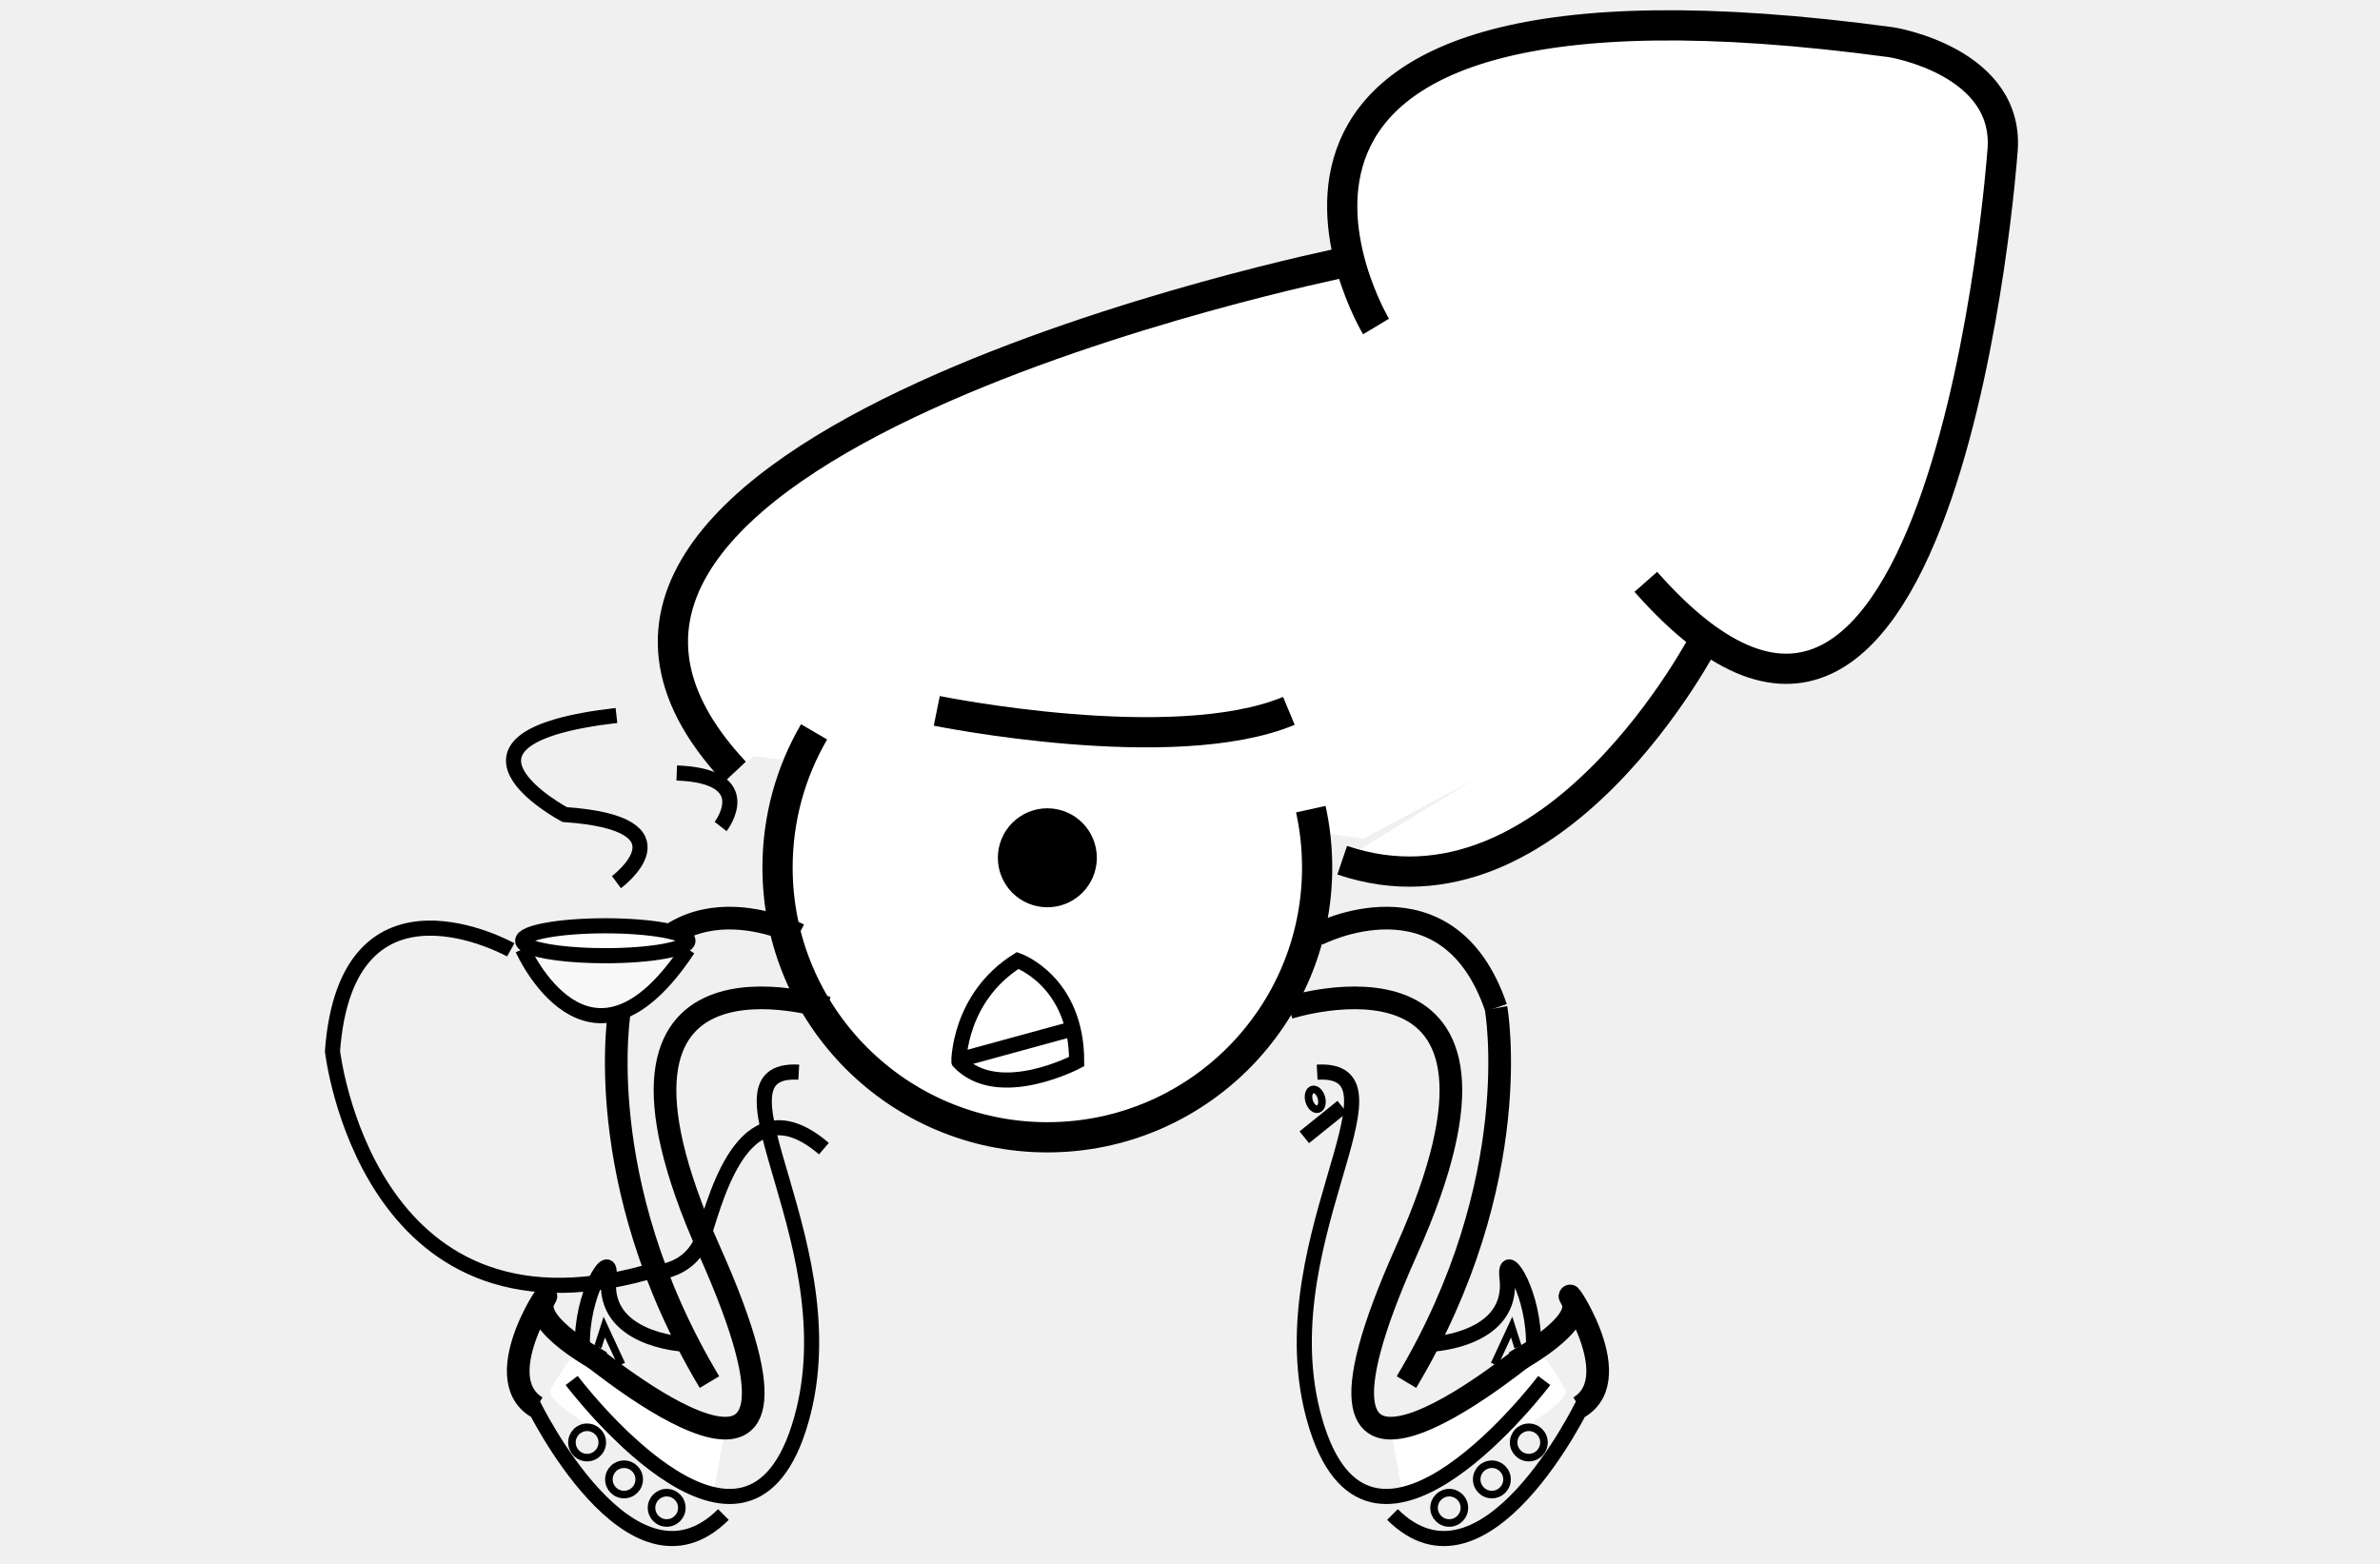
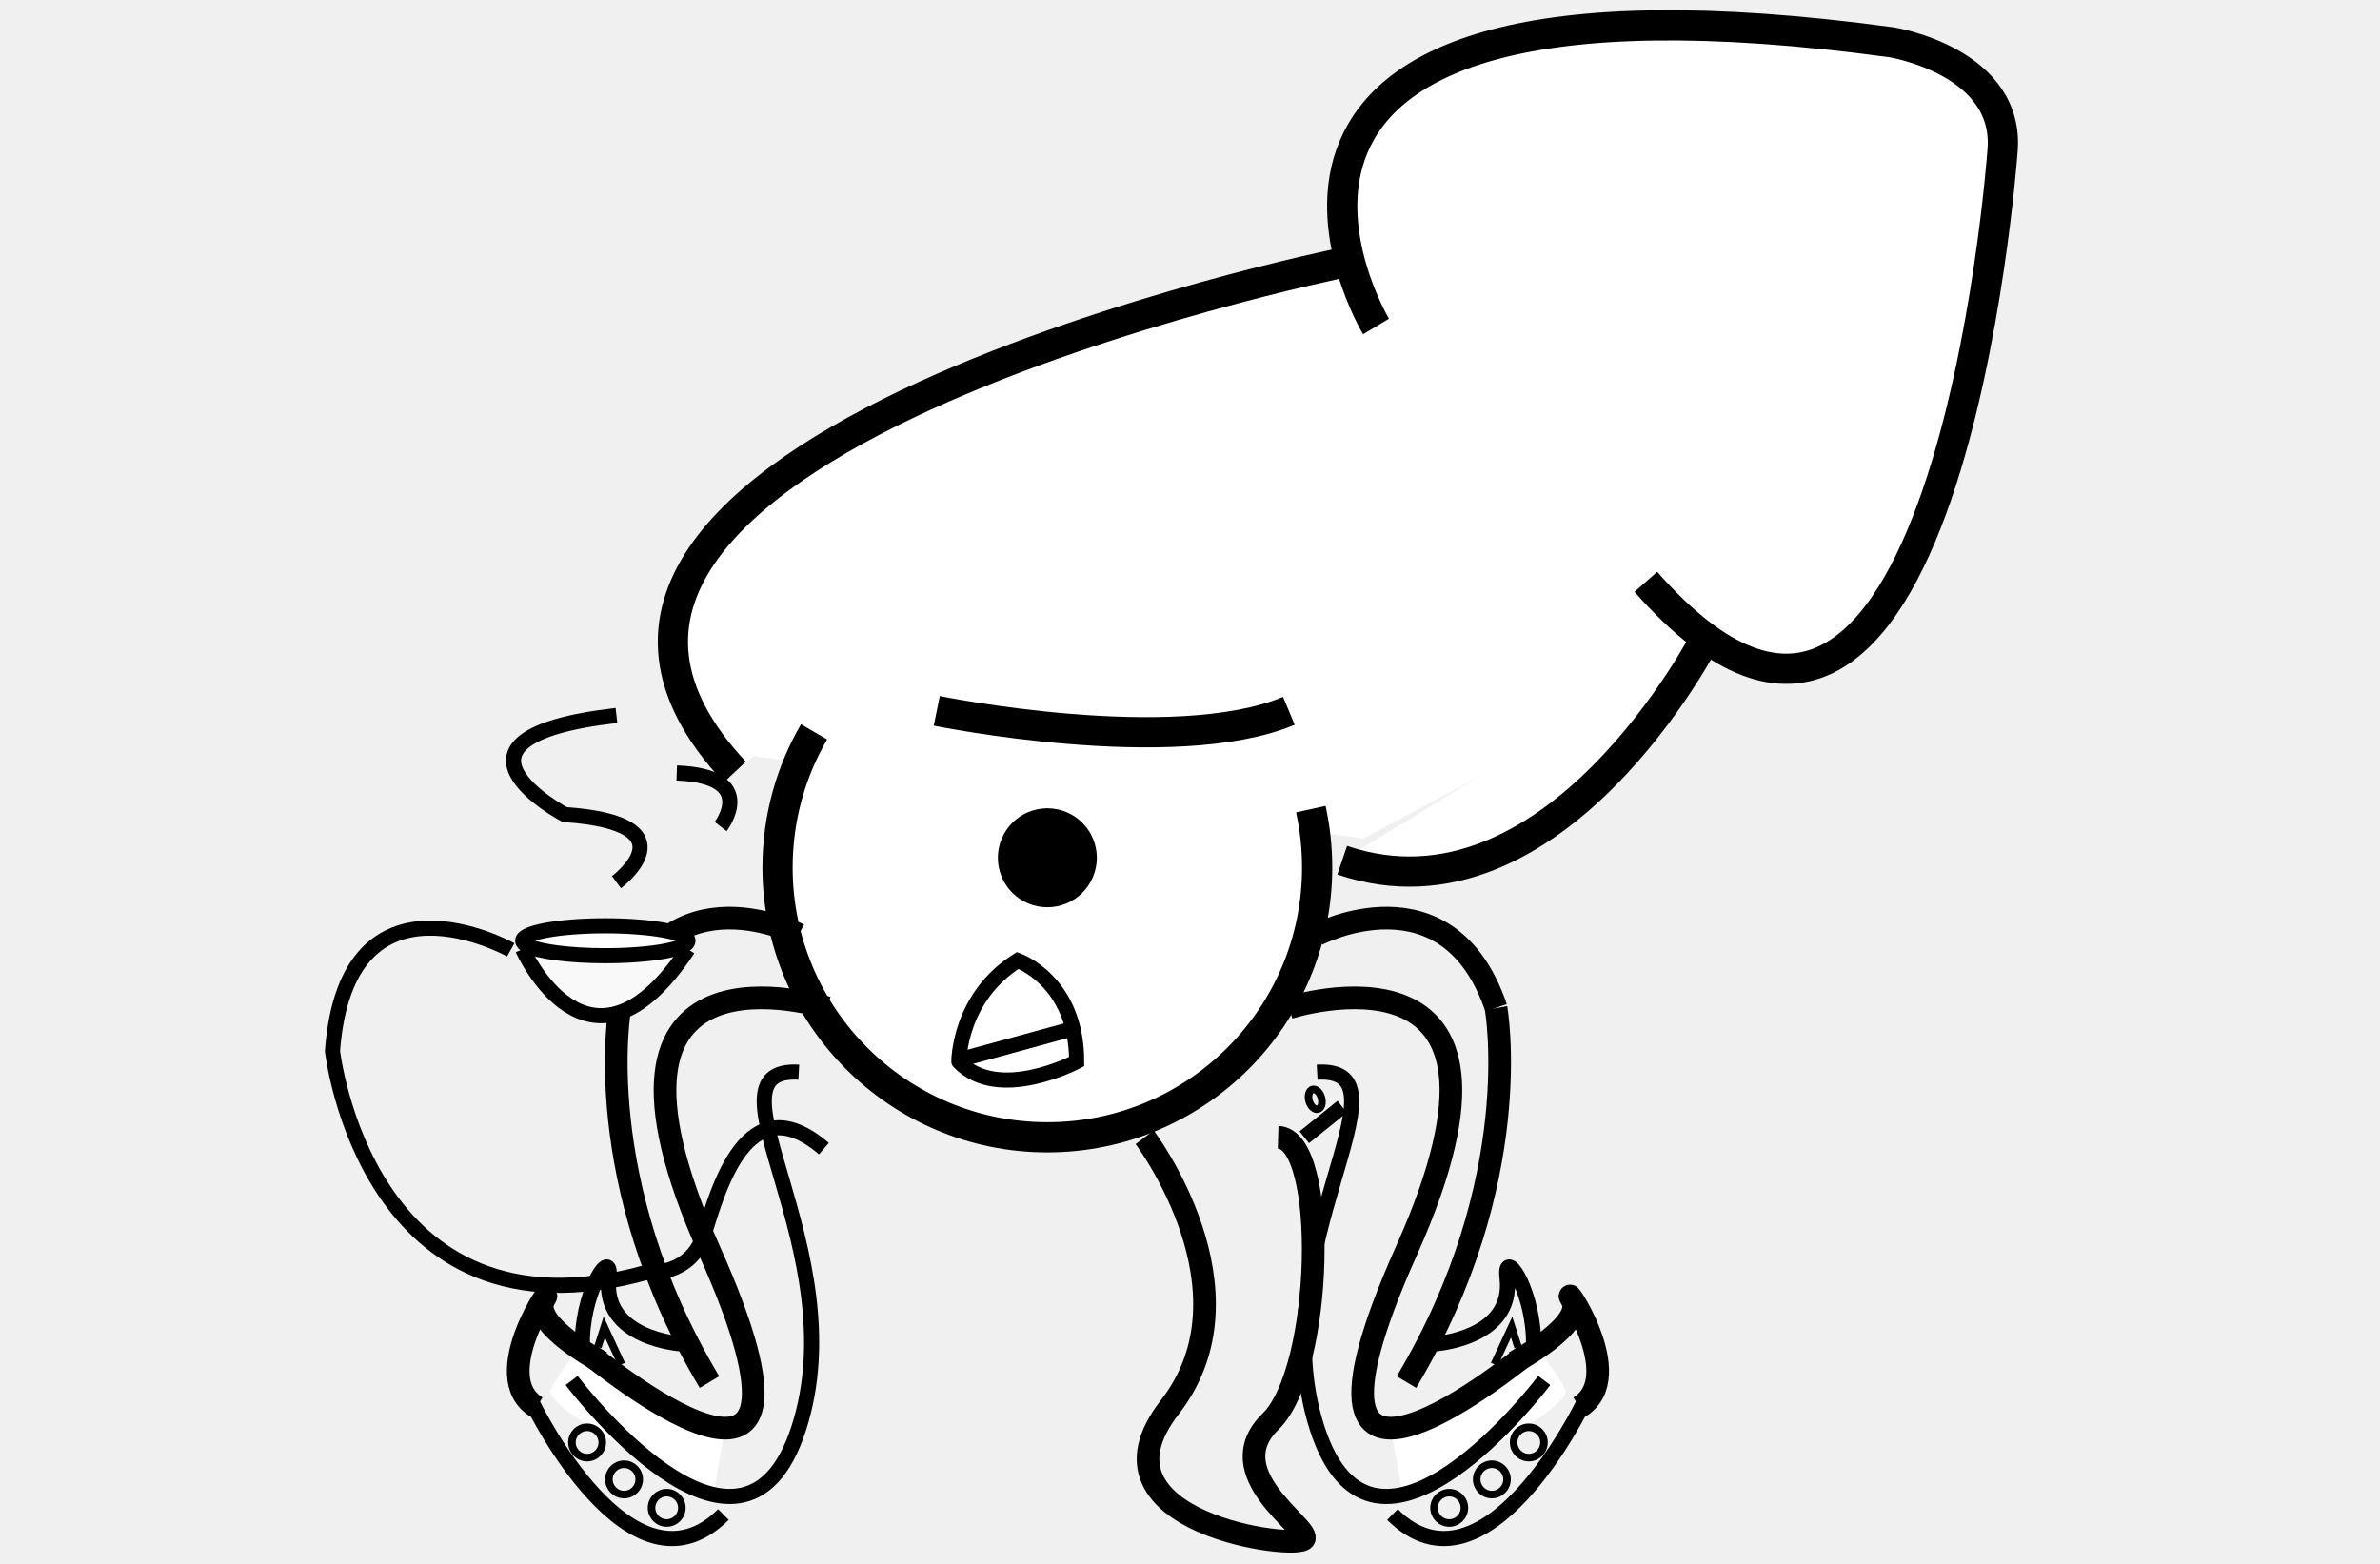
<svg xmlns="http://www.w3.org/2000/svg" version="1.1" x="0px" y="0px" width="315px" height="207px" viewBox="0 0 315 207" style="enable-background:new 0 0 315 207;" xml:space="preserve">
  <style type="text/css">

	.st0{fill:#FFFFFF;stroke:#000000;stroke-miterlimit:10;}
	.st1{fill:#FFFFFF;stroke:#000000;stroke-width:2;stroke-miterlimit:10;}
	.st2{display:none;fill:#FFFFFF;stroke:#000000;stroke-width:8;stroke-miterlimit:10;}
	.st3{fill:none;stroke:#000000;stroke-width:4;stroke-miterlimit:10;}
	.st4{display:none;stroke:#000000;stroke-width:8;stroke-miterlimit:10;}
	.st5{display:none;fill:#FFFFFF;stroke:#000000;stroke-width:2;stroke-miterlimit:10;}
	.st6{fill:#F9F9FA;}
	.st7{fill:none;stroke:#000000;stroke-width:3;stroke-miterlimit:10;}
	.st8{fill:none;stroke:#000000;stroke-miterlimit:10;}
	.st9{fill:#FFFFFF;}
	.st10{display:none;fill:#FFFFFF;stroke:#000000;stroke-width:6;stroke-miterlimit:10;}
	.st11{stroke:#000000;stroke-width:8;stroke-miterlimit:10;}
	.st12{fill:#FFFFFF;stroke:#000000;stroke-width:4;stroke-miterlimit:10;}
	.st13{fill:none;stroke:#000000;stroke-width:2;stroke-miterlimit:10;}

</style>
  <g id="Layer_2">
</g>
  <g id="Layer_1">
    <path class="st7" d="M198.007,133.438c0,0,4.121,22.775-11.859,49.5" />
    <path class="st13" d="M189.802,177.89c0,0,10.616-0.62,9.657-8.757s14.711,20.768-13.291,24.648" />
    <path class="st9" d="M184.08,189.038l1.535,8.788c0,0,22.886-11.278,21.552-13.889s-3.744-5.455-3.744-5.455   S186.357,189.712,184.08,189.038z" />
    <polygon class="st9" points="98.5,99.903 180.5,110.989 227.674,85.713 178.092,32.076  " />
    <path class="st12" d="M182.122,43.218c0,0-30.607-51.014,68.23-37.622c0,0,15.94,2.551,14.665,14.666   c0,0-7.424,101.819-47.186,56.752" />
    <path class="st12" d="M177.645,34.788c0,0-120.562,24.487-80.388,67.401" />
    <path class="st12" d="M225.762,84.438c0,0-20.017,38.984-48.117,29.42" />
    <path class="st0" d="M186.559,115.368" />
    <path class="st12" d="M173.49,107.103c0.549,2.487,0.838,5.073,0.838,7.725c0,19.722-15.987,35.709-35.709,35.709   c-19.721,0-35.709-15.987-35.709-35.709c0-6.545,1.761-12.68,4.835-17.955" />
    <path class="st13" d="M67.598,125.726c0,0-21.68-12.115-23.593,13.391c0,0,4.464,39.536,41.448,29.334c0,0,5.925,0.637,7.745-5.104   c1.819-5.739,5.646-20.062,15.848-11.307" />
    <path class="st13" d="M81.589,116.765c0,0,10.441-7.753-6.851-8.945c0,0-19.093-10.136,6.851-13.117" />
    <path class="st13" d="M95.378,109.402c0,0,5.174-6.683-5.809-7.087" />
    <ellipse class="st10" cx="20.924" cy="-266.982" rx="37.288" ry="46.017" />
    <path class="st1" d="M134.696,127.132c0,0,7.804,2.715,7.804,13.383c0,0-10.422,5.501-15.593,0   C126.906,140.515,126.891,132.04,134.696,127.132z" />
    <line class="st1" x1="126.57" y1="140.391" x2="141.17" y2="136.398" />
    <ellipse class="st2" cx="42.703" cy="-255.569" rx="33.898" ry="44.507" />
    <circle class="st11" cx="138.619" cy="113.54" r="2.551" />
    <circle class="st4" cx="98.229" cy="-266.969" r="20.339" />
    <path class="st3" d="M123.986,94.092c0,0,31.296,6.376,46.601,0" />
    <path class="st7" d="M174.328,123.705c0,0,17.302-9.038,23.679,9.686" />
    <path class="st7" d="M170.587,133.391c0,0,34.987-11.241,15.58,32.119c-19.405,43.36,16.044,13.391,15.535,14.029" />
    <path class="st13" d="M204.383,182.727c0,0-22.488,29.841-30.055,6.312c-7.566-23.528,13.344-47.868,0-47.123" />
    <path class="st13" d="M209.484,185.915c0,0-12.951,26.731-25.184,14.552" />
    <circle class="st8" cx="191.809" cy="199.582" r="2.007" />
    <circle class="st8" cx="197.452" cy="195.819" r="2.007" />
    <circle class="st8" cx="202.342" cy="190.929" r="2.007" />
    <path class="st5" d="M115,123.704c0,0,8,7.839,11,0.817s11.738,4.553,7.619,5.516" />
    <path class="st7" d="M209.023,186.249c6.749-4.114-2.868-17.457-0.991-14.217c1.876,3.24-7.619,8.291-7.619,8.291" />
    <path class="st13" d="M203.423,183.938" />
    <line class="st13" x1="172.626" y1="150.536" x2="177.645" y2="146.491" />
    <ellipse transform="matrix(0.9612 -0.2758 0.2758 0.9612 -33.3803 53.6527)" class="st8" cx="174.078" cy="145.514" rx="0.843" ry="1.347" />
    <polyline class="st8" points="197.783,180.597 200.071,175.658 200.917,178.308  " />
    <path class="st7" d="M82.04,133.438c0,0-4.121,22.775,11.859,49.5" />
    <path class="st13" d="M90.245,177.89c0,0-10.616-0.62-9.657-8.757S65.877,189.9,93.879,193.781" />
    <path class="st9" d="M95.967,189.038l-1.535,8.788c0,0-22.886-11.278-21.552-13.889s3.744-5.455,3.744-5.455   S93.689,189.712,95.967,189.038z" />
    <path class="st7" d="M105.719,123.705c0,0-17.302-9.038-23.679,9.686" />
    <path class="st7" d="M109.46,133.391c0,0-34.987-11.241-15.58,32.119c19.405,43.36-16.044,13.391-15.535,14.029" />
    <path class="st13" d="M75.664,182.727c0,0,22.488,29.841,30.055,6.312c7.566-23.528-13.344-47.868,0-47.123" />
    <path class="st13" d="M70.563,185.915c0,0,12.951,26.731,25.184,14.552" />
    <g id="Cup">
      <g>
        <path class="st6" d="M69.61,126.502c0,0,18.283-1.589,20.169,0.955c0,0-7.74,7.131-7.74,6.556c0,0-8.235-0.02-8.138-1.933     L69.61,126.502z" />
      </g>
      <path class="st1" d="M91.054,124.522c0,1.094-4.897,1.979-10.938,1.979c-4.74,0-8.775-0.545-10.294-1.309    c-0.417-0.21-0.643-0.436-0.643-0.671c0-1.094,4.896-1.98,10.937-1.98C86.157,122.542,91.054,123.429,91.054,124.522z" />
      <path class="st13" d="M91.054,125.638c-13.103,19.799-21.875,0-21.875,0" />
    </g>
    <circle class="st8" cx="88.238" cy="199.582" r="2.007" />
    <circle class="st8" cx="82.595" cy="195.819" r="2.007" />
    <circle class="st8" cx="77.705" cy="190.929" r="2.007" />
    <path class="st7" d="M71.023,186.249c-6.749-4.114,2.868-17.457,0.991-14.217c-1.876,3.24,7.619,8.291,7.619,8.291" />
    <path class="st13" d="M76.624,183.938" />
    <polyline class="st8" points="82.264,180.597 79.976,175.658 79.13,178.308  " />
+     <path class="st7" d="M151.5,150.536c0,0,15.334,20.293,3.333,35.713c-12,15.42,17.251,19.041,17.792,17.397   s-11.459-8.674-4.459-15.492s7.667-37.418,1-37.618" />
  </g>
</svg>
